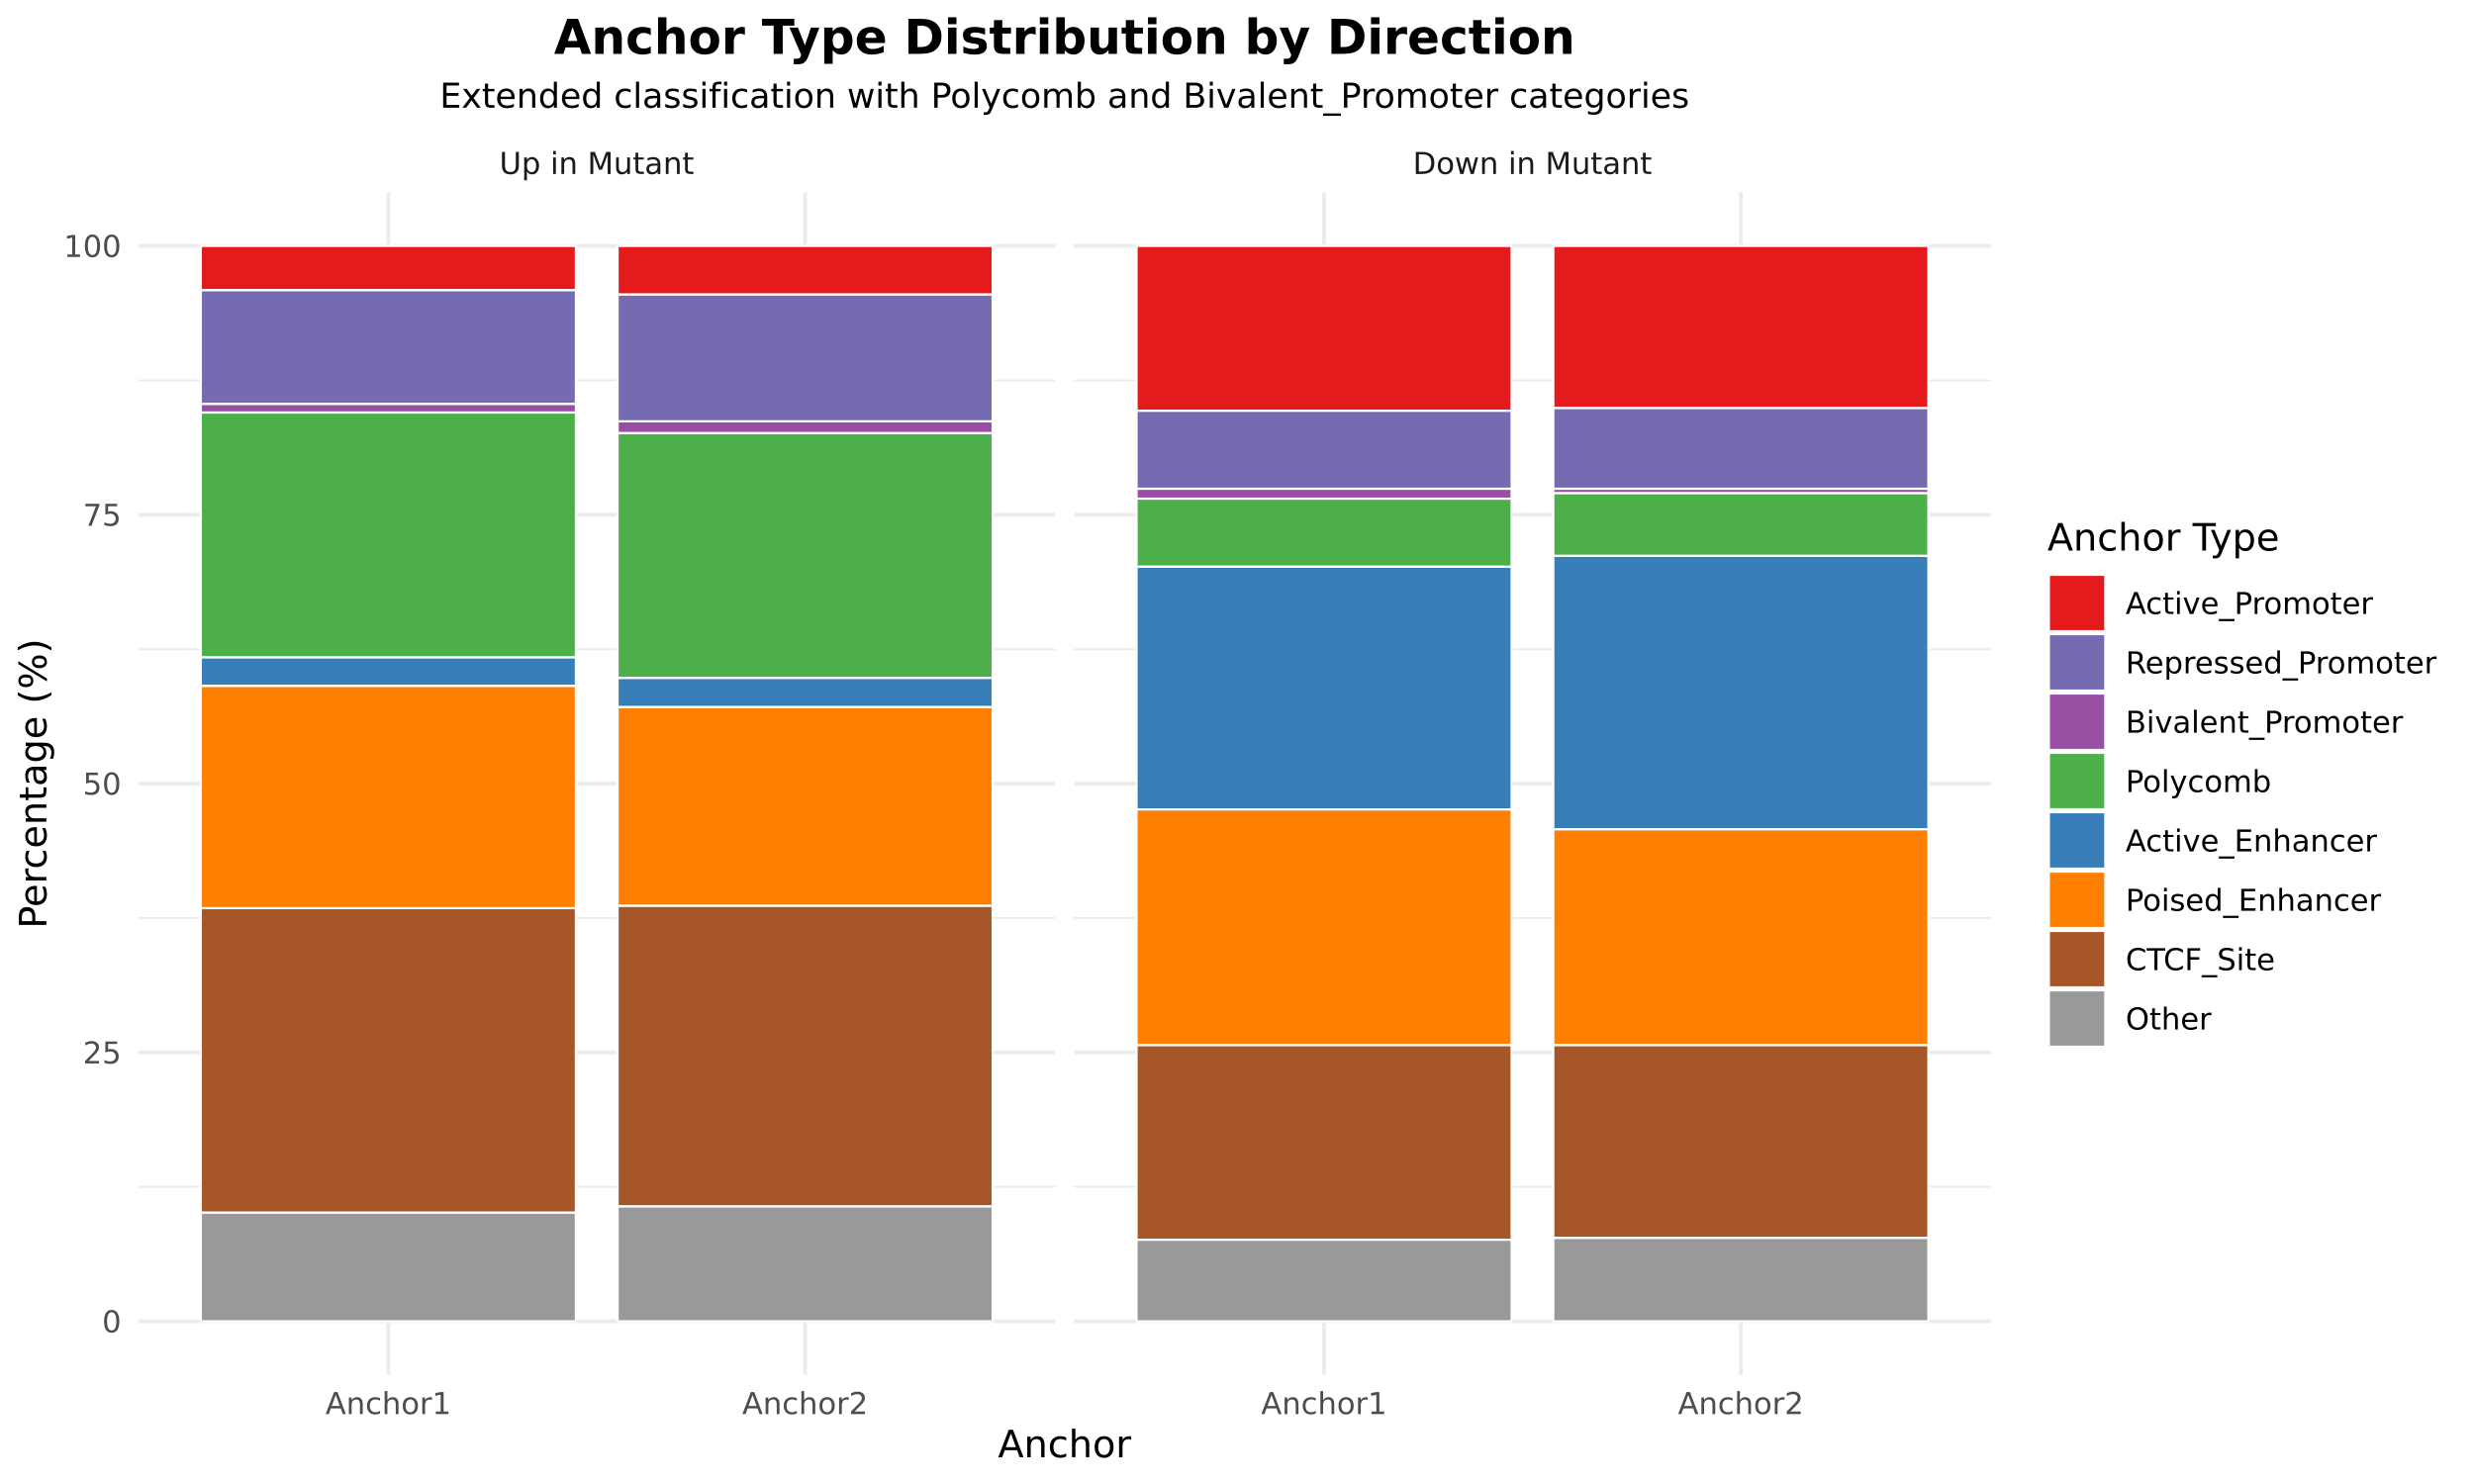
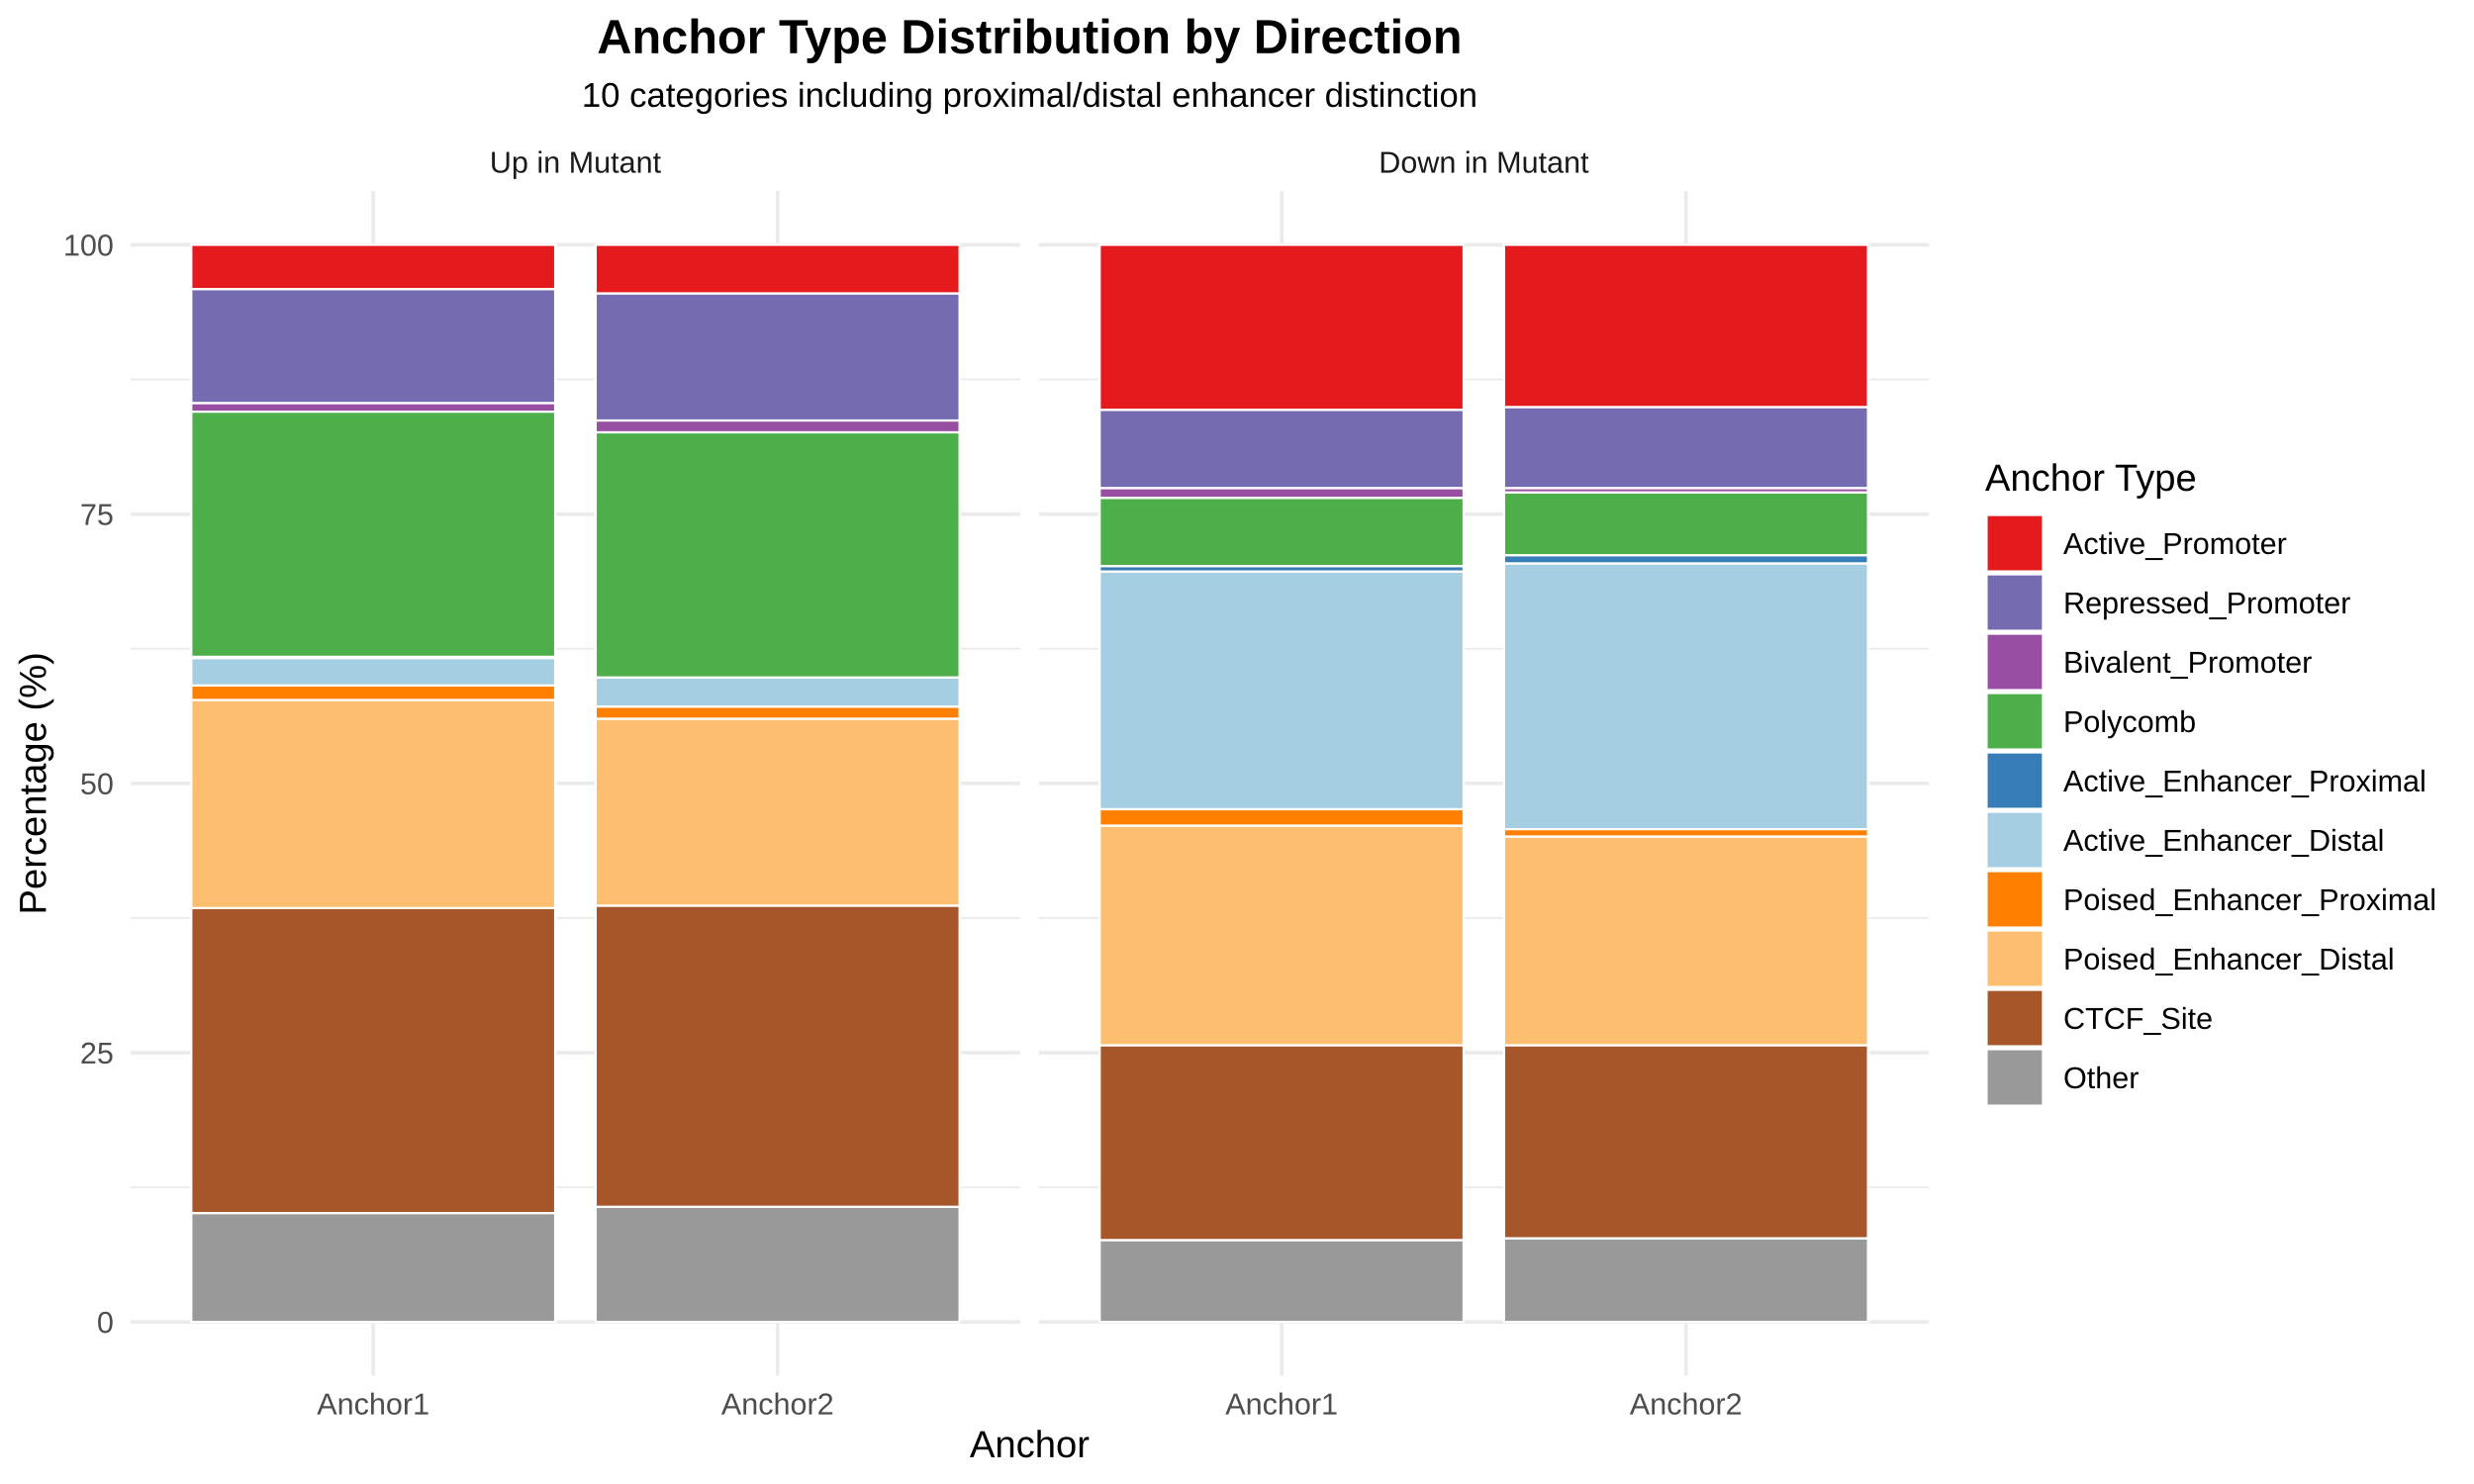
<svg xmlns="http://www.w3.org/2000/svg" width="720.00pt" height="432.00pt" viewBox="0 0 720.00 432.00">
  <g class="svglite">
    <defs>
      <style type="text/css">
    .svglite line, .svglite polyline, .svglite polygon, .svglite path, .svglite rect, .svglite circle {
      fill: none;
      stroke: #000000;
      stroke-linecap: round;
      stroke-linejoin: round;
      stroke-miterlimit: 10.00;
    }
    .svglite text {
      white-space: pre;
    }
    .svglite g.glyphgroup path {
      fill: inherit;
      stroke: none;
    }
  </style>
    </defs>
    <rect width="100%" height="100%" style="stroke: none; fill: #FFFFFF;" />
    <defs>
      <clipPath id="cpMC4wMHw3MjAuMDB8MC4wMHw0MzIuMDA=">
        <rect x="0.00" y="0.00" width="720.00" height="432.00" />
      </clipPath>
    </defs>
    <g clip-path="url(#cpMC4wMHw3MjAuMDB8MC4wMHw0MzIuMDA=)">
-       <rect x="0.00" y="0.00" width="720.00" height="432.00" style="stroke-width: 1.07; stroke: none; fill: #FFFFFF;" />
+       <rect x="-0" y="0.00" width="720.00" height="432.00" style="stroke-width: 1.07; stroke: none; fill: #FFFFFF;" />
    </g>
    <defs>
-       <clipPath id="cpNDAuMjR8MzA3LjA4fDU1Ljk0fDQwMC4yOQ==">
-         <rect x="40.24" y="55.94" width="266.84" height="344.36" />
+       <clipPath id="cpMzguMDJ8Mjk2LjkxfDU1LjU5fDQwMC41MA==">
+         <rect x="38.02" y="55.59" width="258.89" height="344.91" />
      </clipPath>
    </defs>
-     <g clip-path="url(#cpNDAuMjR8MzA3LjA4fDU1Ljk0fDQwMC4yOQ==)">
-       <polyline points="40.24,345.51 307.08,345.51 " style="stroke-width: 0.53; stroke: #EBEBEB; stroke-linecap: butt;" />
-       <polyline points="40.24,267.25 307.08,267.25 " style="stroke-width: 0.53; stroke: #EBEBEB; stroke-linecap: butt;" />
-       <polyline points="40.24,188.98 307.08,188.98 " style="stroke-width: 0.53; stroke: #EBEBEB; stroke-linecap: butt;" />
-       <polyline points="40.24,110.72 307.08,110.72 " style="stroke-width: 0.53; stroke: #EBEBEB; stroke-linecap: butt;" />
-       <polyline points="40.24,384.64 307.08,384.64 " style="stroke-width: 1.07; stroke: #EBEBEB; stroke-linecap: butt;" />
-       <polyline points="40.24,306.38 307.08,306.38 " style="stroke-width: 1.07; stroke: #EBEBEB; stroke-linecap: butt;" />
-       <polyline points="40.24,228.11 307.08,228.11 " style="stroke-width: 1.07; stroke: #EBEBEB; stroke-linecap: butt;" />
-       <polyline points="40.24,149.85 307.08,149.85 " style="stroke-width: 1.07; stroke: #EBEBEB; stroke-linecap: butt;" />
-       <polyline points="40.24,71.59 307.08,71.59 " style="stroke-width: 1.07; stroke: #EBEBEB; stroke-linecap: butt;" />
-       <polyline points="113.02,400.29 113.02,55.94 " style="stroke-width: 1.07; stroke: #EBEBEB; stroke-linecap: butt;" />
-       <polyline points="234.31,400.29 234.31,55.94 " style="stroke-width: 1.07; stroke: #EBEBEB; stroke-linecap: butt;" />
-       <rect x="58.44" y="191.32" width="109.16" height="8.36" style="stroke-width: 0.64; stroke: #FFFFFF; stroke-linecap: butt; stroke-linejoin: miter; fill: #377EB8;" />
-       <rect x="58.44" y="71.59" width="109.16" height="12.90" style="stroke-width: 0.64; stroke: #FFFFFF; stroke-linecap: butt; stroke-linejoin: miter; fill: #E41A1C;" />
-       <rect x="58.44" y="117.56" width="109.16" height="2.54" style="stroke-width: 0.64; stroke: #FFFFFF; stroke-linecap: butt; stroke-linejoin: miter; fill: #984EA3;" />
-       <rect x="58.44" y="264.36" width="109.16" height="88.67" style="stroke-width: 0.64; stroke: #FFFFFF; stroke-linecap: butt; stroke-linejoin: miter; fill: #A65628;" />
-       <rect x="58.44" y="353.03" width="109.16" height="31.61" style="stroke-width: 0.64; stroke: #FFFFFF; stroke-linecap: butt; stroke-linejoin: miter; fill: #999999;" />
-       <rect x="58.44" y="199.68" width="109.16" height="64.68" style="stroke-width: 0.64; stroke: #FFFFFF; stroke-linecap: butt; stroke-linejoin: miter; fill: #FF7F00;" />
-       <rect x="58.44" y="120.10" width="109.16" height="71.22" style="stroke-width: 0.64; stroke: #FFFFFF; stroke-linecap: butt; stroke-linejoin: miter; fill: #4DAF4A;" />
-       <rect x="58.44" y="84.49" width="109.16" height="33.07" style="stroke-width: 0.64; stroke: #FFFFFF; stroke-linecap: butt; stroke-linejoin: miter; fill: #756BB1;" />
-       <rect x="179.73" y="197.32" width="109.16" height="8.54" style="stroke-width: 0.64; stroke: #FFFFFF; stroke-linecap: butt; stroke-linejoin: miter; fill: #377EB8;" />
-       <rect x="179.73" y="71.59" width="109.16" height="14.17" style="stroke-width: 0.64; stroke: #FFFFFF; stroke-linecap: butt; stroke-linejoin: miter; fill: #E41A1C;" />
-       <rect x="179.73" y="122.64" width="109.16" height="3.45" style="stroke-width: 0.64; stroke: #FFFFFF; stroke-linecap: butt; stroke-linejoin: miter; fill: #984EA3;" />
-       <rect x="179.73" y="263.64" width="109.16" height="87.58" style="stroke-width: 0.64; stroke: #FFFFFF; stroke-linecap: butt; stroke-linejoin: miter; fill: #A65628;" />
-       <rect x="179.73" y="351.21" width="109.16" height="33.43" style="stroke-width: 0.64; stroke: #FFFFFF; stroke-linecap: butt; stroke-linejoin: miter; fill: #999999;" />
-       <rect x="179.73" y="205.86" width="109.16" height="57.78" style="stroke-width: 0.64; stroke: #FFFFFF; stroke-linecap: butt; stroke-linejoin: miter; fill: #FF7F00;" />
-       <rect x="179.73" y="126.10" width="109.16" height="71.22" style="stroke-width: 0.64; stroke: #FFFFFF; stroke-linecap: butt; stroke-linejoin: miter; fill: #4DAF4A;" />
-       <rect x="179.73" y="85.76" width="109.16" height="36.88" style="stroke-width: 0.64; stroke: #FFFFFF; stroke-linecap: butt; stroke-linejoin: miter; fill: #756BB1;" />
+     <g clip-path="url(#cpMzguMDJ8Mjk2LjkxfDU1LjU5fDQwMC41MA==)">
+       <polyline points="38.02,345.63 296.91,345.63 " style="stroke-width: 0.53; stroke: #EBEBEB; stroke-linecap: butt;" />
+       <polyline points="38.02,267.24 296.91,267.24 " style="stroke-width: 0.53; stroke: #EBEBEB; stroke-linecap: butt;" />
+       <polyline points="38.02,188.85 296.91,188.85 " style="stroke-width: 0.53; stroke: #EBEBEB; stroke-linecap: butt;" />
+       <polyline points="38.02,110.46 296.91,110.46 " style="stroke-width: 0.53; stroke: #EBEBEB; stroke-linecap: butt;" />
+       <polyline points="38.02,384.83 296.91,384.83 " style="stroke-width: 1.07; stroke: #EBEBEB; stroke-linecap: butt;" />
+       <polyline points="38.02,306.44 296.91,306.44 " style="stroke-width: 1.07; stroke: #EBEBEB; stroke-linecap: butt;" />
+       <polyline points="38.02,228.05 296.91,228.05 " style="stroke-width: 1.07; stroke: #EBEBEB; stroke-linecap: butt;" />
+       <polyline points="38.02,149.66 296.91,149.66 " style="stroke-width: 1.07; stroke: #EBEBEB; stroke-linecap: butt;" />
+       <polyline points="38.02,71.27 296.91,71.27 " style="stroke-width: 1.07; stroke: #EBEBEB; stroke-linecap: butt;" />
+       <polyline points="108.62,400.50 108.62,55.59 " style="stroke-width: 1.07; stroke: #EBEBEB; stroke-linecap: butt;" />
+       <polyline points="226.30,400.50 226.30,55.59 " style="stroke-width: 1.07; stroke: #EBEBEB; stroke-linecap: butt;" />
+       <rect x="55.67" y="191.56" width="105.91" height="8.01" style="stroke-width: 0.64; stroke: #FFFFFF; stroke-linecap: butt; stroke-linejoin: miter; fill: #A6CEE3;" />
+       <rect x="55.67" y="191.19" width="105.91" height="0.36" style="stroke-width: 0.64; stroke: #FFFFFF; stroke-linecap: butt; stroke-linejoin: miter; fill: #377EB8;" />
+       <rect x="55.67" y="71.27" width="105.91" height="12.92" style="stroke-width: 0.64; stroke: #FFFFFF; stroke-linecap: butt; stroke-linejoin: miter; fill: #E41A1C;" />
+       <rect x="55.67" y="117.31" width="105.91" height="2.55" style="stroke-width: 0.64; stroke: #FFFFFF; stroke-linecap: butt; stroke-linejoin: miter; fill: #984EA3;" />
+       <rect x="55.67" y="264.35" width="105.91" height="88.81" style="stroke-width: 0.64; stroke: #FFFFFF; stroke-linecap: butt; stroke-linejoin: miter; fill: #A65628;" />
+       <rect x="55.67" y="353.16" width="105.91" height="31.67" style="stroke-width: 0.64; stroke: #FFFFFF; stroke-linecap: butt; stroke-linejoin: miter; fill: #999999;" />
+       <rect x="55.67" y="203.75" width="105.91" height="60.60" style="stroke-width: 0.64; stroke: #FFFFFF; stroke-linecap: butt; stroke-linejoin: miter; fill: #FDBF6F;" />
+       <rect x="55.67" y="199.57" width="105.91" height="4.19" style="stroke-width: 0.64; stroke: #FFFFFF; stroke-linecap: butt; stroke-linejoin: miter; fill: #FF7F00;" />
+       <rect x="55.67" y="119.86" width="105.91" height="71.34" style="stroke-width: 0.64; stroke: #FFFFFF; stroke-linecap: butt; stroke-linejoin: miter; fill: #4DAF4A;" />
+       <rect x="55.67" y="84.19" width="105.91" height="33.12" style="stroke-width: 0.64; stroke: #FFFFFF; stroke-linecap: butt; stroke-linejoin: miter; fill: #756BB1;" />
+       <rect x="173.35" y="197.20" width="105.91" height="8.55" style="stroke-width: 0.64; stroke: #FFFFFF; stroke-linecap: butt; stroke-linejoin: miter; fill: #A6CEE3;" />
+       <rect x="173.35" y="71.27" width="105.91" height="14.19" style="stroke-width: 0.64; stroke: #FFFFFF; stroke-linecap: butt; stroke-linejoin: miter; fill: #E41A1C;" />
+       <rect x="173.35" y="122.40" width="105.91" height="3.46" style="stroke-width: 0.64; stroke: #FFFFFF; stroke-linecap: butt; stroke-linejoin: miter; fill: #984EA3;" />
+       <rect x="173.35" y="263.62" width="105.91" height="87.72" style="stroke-width: 0.64; stroke: #FFFFFF; stroke-linecap: butt; stroke-linejoin: miter; fill: #A65628;" />
+       <rect x="173.35" y="351.34" width="105.91" height="33.49" style="stroke-width: 0.64; stroke: #FFFFFF; stroke-linecap: butt; stroke-linejoin: miter; fill: #999999;" />
+       <rect x="173.35" y="209.21" width="105.91" height="54.41" style="stroke-width: 0.64; stroke: #FFFFFF; stroke-linecap: butt; stroke-linejoin: miter; fill: #FDBF6F;" />
+       <rect x="173.35" y="205.75" width="105.91" height="3.46" style="stroke-width: 0.64; stroke: #FFFFFF; stroke-linecap: butt; stroke-linejoin: miter; fill: #FF7F00;" />
+       <rect x="173.35" y="125.86" width="105.91" height="71.34" style="stroke-width: 0.64; stroke: #FFFFFF; stroke-linecap: butt; stroke-linejoin: miter; fill: #4DAF4A;" />
+       <rect x="173.35" y="85.46" width="105.91" height="36.94" style="stroke-width: 0.64; stroke: #FFFFFF; stroke-linecap: butt; stroke-linejoin: miter; fill: #756BB1;" />
    </g>
    <g clip-path="url(#cpMC4wMHw3MjAuMDB8MC4wMHw0MzIuMDA=)">
</g>
    <defs>
-       <clipPath id="cpMzEyLjU2fDU3OS40MXw1NS45NHw0MDAuMjk=">
-         <rect x="312.56" y="55.94" width="266.84" height="344.36" />
+       <clipPath id="cpMzAyLjM5fDU2MS4yOHw1NS41OXw0MDAuNTA=">
+         <rect x="302.39" y="55.59" width="258.89" height="344.91" />
      </clipPath>
    </defs>
-     <g clip-path="url(#cpMzEyLjU2fDU3OS40MXw1NS45NHw0MDAuMjk=)">
-       <polyline points="312.56,345.51 579.41,345.51 " style="stroke-width: 0.53; stroke: #EBEBEB; stroke-linecap: butt;" />
-       <polyline points="312.56,267.25 579.41,267.25 " style="stroke-width: 0.53; stroke: #EBEBEB; stroke-linecap: butt;" />
-       <polyline points="312.56,188.98 579.41,188.98 " style="stroke-width: 0.53; stroke: #EBEBEB; stroke-linecap: butt;" />
-       <polyline points="312.56,110.72 579.41,110.72 " style="stroke-width: 0.53; stroke: #EBEBEB; stroke-linecap: butt;" />
-       <polyline points="312.56,384.64 579.41,384.64 " style="stroke-width: 1.07; stroke: #EBEBEB; stroke-linecap: butt;" />
-       <polyline points="312.56,306.38 579.41,306.38 " style="stroke-width: 1.07; stroke: #EBEBEB; stroke-linecap: butt;" />
-       <polyline points="312.56,228.11 579.41,228.11 " style="stroke-width: 1.07; stroke: #EBEBEB; stroke-linecap: butt;" />
-       <polyline points="312.56,149.85 579.41,149.85 " style="stroke-width: 1.07; stroke: #EBEBEB; stroke-linecap: butt;" />
-       <polyline points="312.56,71.59 579.41,71.59 " style="stroke-width: 1.07; stroke: #EBEBEB; stroke-linecap: butt;" />
-       <polyline points="385.34,400.29 385.34,55.94 " style="stroke-width: 1.07; stroke: #EBEBEB; stroke-linecap: butt;" />
-       <polyline points="506.63,400.29 506.63,55.94 " style="stroke-width: 1.07; stroke: #EBEBEB; stroke-linecap: butt;" />
-       <rect x="330.76" y="164.95" width="109.16" height="70.68" style="stroke-width: 0.64; stroke: #FFFFFF; stroke-linecap: butt; stroke-linejoin: miter; fill: #377EB8;" />
-       <rect x="330.76" y="71.59" width="109.16" height="48.00" style="stroke-width: 0.64; stroke: #FFFFFF; stroke-linecap: butt; stroke-linejoin: miter; fill: #E41A1C;" />
-       <rect x="330.76" y="142.27" width="109.16" height="2.90" style="stroke-width: 0.64; stroke: #FFFFFF; stroke-linecap: butt; stroke-linejoin: miter; fill: #984EA3;" />
-       <rect x="330.76" y="304.20" width="109.16" height="56.70" style="stroke-width: 0.64; stroke: #FFFFFF; stroke-linecap: butt; stroke-linejoin: miter; fill: #A65628;" />
-       <rect x="330.76" y="360.91" width="109.16" height="23.74" style="stroke-width: 0.64; stroke: #FFFFFF; stroke-linecap: butt; stroke-linejoin: miter; fill: #999999;" />
-       <rect x="330.76" y="235.63" width="109.16" height="68.57" style="stroke-width: 0.64; stroke: #FFFFFF; stroke-linecap: butt; stroke-linejoin: miter; fill: #FF7F00;" />
-       <rect x="330.76" y="145.17" width="109.16" height="19.78" style="stroke-width: 0.64; stroke: #FFFFFF; stroke-linecap: butt; stroke-linejoin: miter; fill: #4DAF4A;" />
-       <rect x="330.76" y="119.59" width="109.16" height="22.68" style="stroke-width: 0.64; stroke: #FFFFFF; stroke-linecap: butt; stroke-linejoin: miter; fill: #756BB1;" />
-       <rect x="452.05" y="161.79" width="109.16" height="79.65" style="stroke-width: 0.64; stroke: #FFFFFF; stroke-linecap: butt; stroke-linejoin: miter; fill: #377EB8;" />
-       <rect x="452.05" y="71.59" width="109.16" height="47.21" style="stroke-width: 0.64; stroke: #FFFFFF; stroke-linecap: butt; stroke-linejoin: miter; fill: #E41A1C;" />
-       <rect x="452.05" y="142.27" width="109.16" height="1.32" style="stroke-width: 0.64; stroke: #FFFFFF; stroke-linecap: butt; stroke-linejoin: miter; fill: #984EA3;" />
-       <rect x="452.05" y="304.20" width="109.16" height="56.18" style="stroke-width: 0.64; stroke: #FFFFFF; stroke-linecap: butt; stroke-linejoin: miter; fill: #A65628;" />
-       <rect x="452.05" y="360.38" width="109.16" height="24.26" style="stroke-width: 0.64; stroke: #FFFFFF; stroke-linecap: butt; stroke-linejoin: miter; fill: #999999;" />
-       <rect x="452.05" y="241.43" width="109.16" height="62.77" style="stroke-width: 0.64; stroke: #FFFFFF; stroke-linecap: butt; stroke-linejoin: miter; fill: #FF7F00;" />
-       <rect x="452.05" y="143.59" width="109.16" height="18.20" style="stroke-width: 0.64; stroke: #FFFFFF; stroke-linecap: butt; stroke-linejoin: miter; fill: #4DAF4A;" />
-       <rect x="452.05" y="118.80" width="109.16" height="23.47" style="stroke-width: 0.64; stroke: #FFFFFF; stroke-linecap: butt; stroke-linejoin: miter; fill: #756BB1;" />
+     <g clip-path="url(#cpMzAyLjM5fDU2MS4yOHw1NS41OXw0MDAuNTA=)">
+       <polyline points="302.39,345.63 561.28,345.63 " style="stroke-width: 0.53; stroke: #EBEBEB; stroke-linecap: butt;" />
+       <polyline points="302.39,267.24 561.28,267.24 " style="stroke-width: 0.53; stroke: #EBEBEB; stroke-linecap: butt;" />
+       <polyline points="302.39,188.85 561.28,188.85 " style="stroke-width: 0.53; stroke: #EBEBEB; stroke-linecap: butt;" />
+       <polyline points="302.39,110.46 561.28,110.46 " style="stroke-width: 0.53; stroke: #EBEBEB; stroke-linecap: butt;" />
+       <polyline points="302.39,384.83 561.28,384.83 " style="stroke-width: 1.07; stroke: #EBEBEB; stroke-linecap: butt;" />
+       <polyline points="302.39,306.44 561.28,306.44 " style="stroke-width: 1.07; stroke: #EBEBEB; stroke-linecap: butt;" />
+       <polyline points="302.39,228.05 561.28,228.05 " style="stroke-width: 1.07; stroke: #EBEBEB; stroke-linecap: butt;" />
+       <polyline points="302.39,149.66 561.28,149.66 " style="stroke-width: 1.07; stroke: #EBEBEB; stroke-linecap: butt;" />
+       <polyline points="302.39,71.27 561.28,71.27 " style="stroke-width: 1.07; stroke: #EBEBEB; stroke-linecap: butt;" />
+       <polyline points="373.00,400.50 373.00,55.59 " style="stroke-width: 1.07; stroke: #EBEBEB; stroke-linecap: butt;" />
+       <polyline points="490.67,400.50 490.67,55.59 " style="stroke-width: 1.07; stroke: #EBEBEB; stroke-linecap: butt;" />
+       <rect x="320.04" y="166.37" width="105.91" height="69.21" style="stroke-width: 0.64; stroke: #FFFFFF; stroke-linecap: butt; stroke-linejoin: miter; fill: #A6CEE3;" />
+       <rect x="320.04" y="164.78" width="105.91" height="1.58" style="stroke-width: 0.64; stroke: #FFFFFF; stroke-linecap: butt; stroke-linejoin: miter; fill: #377EB8;" />
+       <rect x="320.04" y="71.27" width="105.91" height="48.08" style="stroke-width: 0.64; stroke: #FFFFFF; stroke-linecap: butt; stroke-linejoin: miter; fill: #E41A1C;" />
+       <rect x="320.04" y="142.06" width="105.91" height="2.91" style="stroke-width: 0.64; stroke: #FFFFFF; stroke-linecap: butt; stroke-linejoin: miter; fill: #984EA3;" />
+       <rect x="320.04" y="304.26" width="105.91" height="56.79" style="stroke-width: 0.64; stroke: #FFFFFF; stroke-linecap: butt; stroke-linejoin: miter; fill: #A65628;" />
+       <rect x="320.04" y="361.05" width="105.91" height="23.77" style="stroke-width: 0.64; stroke: #FFFFFF; stroke-linecap: butt; stroke-linejoin: miter; fill: #999999;" />
+       <rect x="320.04" y="240.33" width="105.91" height="63.93" style="stroke-width: 0.64; stroke: #FFFFFF; stroke-linecap: butt; stroke-linejoin: miter; fill: #FDBF6F;" />
+       <rect x="320.04" y="235.58" width="105.91" height="4.75" style="stroke-width: 0.64; stroke: #FFFFFF; stroke-linecap: butt; stroke-linejoin: miter; fill: #FF7F00;" />
+       <rect x="320.04" y="144.97" width="105.91" height="19.81" style="stroke-width: 0.64; stroke: #FFFFFF; stroke-linecap: butt; stroke-linejoin: miter; fill: #4DAF4A;" />
+       <rect x="320.04" y="119.34" width="105.91" height="22.72" style="stroke-width: 0.64; stroke: #FFFFFF; stroke-linecap: butt; stroke-linejoin: miter; fill: #756BB1;" />
+       <rect x="437.72" y="163.99" width="105.91" height="77.40" style="stroke-width: 0.64; stroke: #FFFFFF; stroke-linecap: butt; stroke-linejoin: miter; fill: #A6CEE3;" />
+       <rect x="437.72" y="161.61" width="105.91" height="2.38" style="stroke-width: 0.64; stroke: #FFFFFF; stroke-linecap: butt; stroke-linejoin: miter; fill: #377EB8;" />
+       <rect x="437.72" y="71.27" width="105.91" height="47.28" style="stroke-width: 0.64; stroke: #FFFFFF; stroke-linecap: butt; stroke-linejoin: miter; fill: #E41A1C;" />
+       <rect x="437.72" y="142.06" width="105.91" height="1.32" style="stroke-width: 0.64; stroke: #FFFFFF; stroke-linecap: butt; stroke-linejoin: miter; fill: #984EA3;" />
+       <rect x="437.72" y="304.26" width="105.91" height="56.27" style="stroke-width: 0.64; stroke: #FFFFFF; stroke-linecap: butt; stroke-linejoin: miter; fill: #A65628;" />
+       <rect x="437.72" y="360.52" width="105.91" height="24.30" style="stroke-width: 0.64; stroke: #FFFFFF; stroke-linecap: butt; stroke-linejoin: miter; fill: #999999;" />
+       <rect x="437.72" y="243.50" width="105.91" height="60.76" style="stroke-width: 0.64; stroke: #FFFFFF; stroke-linecap: butt; stroke-linejoin: miter; fill: #FDBF6F;" />
+       <rect x="437.72" y="241.39" width="105.91" height="2.11" style="stroke-width: 0.64; stroke: #FFFFFF; stroke-linecap: butt; stroke-linejoin: miter; fill: #FF7F00;" />
+       <rect x="437.72" y="143.38" width="105.91" height="18.23" style="stroke-width: 0.64; stroke: #FFFFFF; stroke-linecap: butt; stroke-linejoin: miter; fill: #4DAF4A;" />
+       <rect x="437.72" y="118.55" width="105.91" height="23.51" style="stroke-width: 0.64; stroke: #FFFFFF; stroke-linecap: butt; stroke-linejoin: miter; fill: #756BB1;" />
    </g>
    <g clip-path="url(#cpMC4wMHw3MjAuMDB8MC4wMHw0MzIuMDA=)">
</g>
    <defs>
-       <clipPath id="cpNDAuMjR8MzA3LjA4fDM4LjkyfDU1Ljk0">
-         <rect x="40.24" y="38.92" width="266.84" height="17.01" />
+       <clipPath id="cpMzguMDJ8Mjk2LjkxfDM4LjY3fDU1LjU5">
+         <rect x="38.02" y="38.67" width="258.89" height="16.92" />
      </clipPath>
    </defs>
-     <g clip-path="url(#cpNDAuMjR8MzA3LjA4fDM4LjkyfDU1Ljk0)">
-       <text x="173.66" y="50.64" text-anchor="middle" style="font-size: 8.80px;fill: #1A1A1A; font-family: &quot;DejaVu Sans&quot;;" textLength="56.67px" lengthAdjust="spacingAndGlyphs">Up in Mutant</text>
+     <g clip-path="url(#cpMzguMDJ8Mjk2LjkxfDM4LjY3fDU1LjU5)">
+       <text x="167.46" y="50.28" text-anchor="middle" style="font-size: 8.80px;fill: #1A1A1A; font-family: &quot;Arial&quot;;" textLength="49.84px" lengthAdjust="spacingAndGlyphs">Up in Mutant</text>
    </g>
    <g clip-path="url(#cpMC4wMHw3MjAuMDB8MC4wMHw0MzIuMDA=)">
</g>
    <defs>
-       <clipPath id="cpMzEyLjU2fDU3OS40MXwzOC45Mnw1NS45NA==">
-         <rect x="312.56" y="38.92" width="266.84" height="17.01" />
+       <clipPath id="cpMzAyLjM5fDU2MS4yOHwzOC42N3w1NS41OQ==">
+         <rect x="302.39" y="38.67" width="258.89" height="16.92" />
      </clipPath>
    </defs>
-     <g clip-path="url(#cpMzEyLjU2fDU3OS40MXwzOC45Mnw1NS45NA==)">
-       <text x="445.98" y="50.64" text-anchor="middle" style="font-size: 8.80px;fill: #1A1A1A; font-family: &quot;DejaVu Sans&quot;;" textLength="69.58px" lengthAdjust="spacingAndGlyphs">Down in Mutant</text>
+     <g clip-path="url(#cpMzAyLjM5fDU2MS4yOHwzOC42N3w1NS41OQ==)">
+       <text x="431.83" y="50.28" text-anchor="middle" style="font-size: 8.80px;fill: #1A1A1A; font-family: &quot;Arial&quot;;" textLength="61.09px" lengthAdjust="spacingAndGlyphs">Down in Mutant</text>
    </g>
    <g clip-path="url(#cpMC4wMHw3MjAuMDB8MC4wMHw0MzIuMDA=)">
-       <text x="113.02" y="411.64" text-anchor="middle" style="font-size: 8.80px;fill: #4D4D4D; font-family: &quot;DejaVu Sans&quot;;" textLength="36.59px" lengthAdjust="spacingAndGlyphs">Anchor1</text>
-       <text x="234.31" y="411.64" text-anchor="middle" style="font-size: 8.80px;fill: #4D4D4D; font-family: &quot;DejaVu Sans&quot;;" textLength="36.59px" lengthAdjust="spacingAndGlyphs">Anchor2</text>
-       <text x="385.34" y="411.64" text-anchor="middle" style="font-size: 8.80px;fill: #4D4D4D; font-family: &quot;DejaVu Sans&quot;;" textLength="36.59px" lengthAdjust="spacingAndGlyphs">Anchor1</text>
-       <text x="506.63" y="411.64" text-anchor="middle" style="font-size: 8.80px;fill: #4D4D4D; font-family: &quot;DejaVu Sans&quot;;" textLength="36.59px" lengthAdjust="spacingAndGlyphs">Anchor2</text>
-       <text x="35.31" y="387.85" text-anchor="end" style="font-size: 8.80px;fill: #4D4D4D; font-family: &quot;DejaVu Sans&quot;;" textLength="5.59px" lengthAdjust="spacingAndGlyphs">0</text>
-       <text x="35.31" y="309.59" text-anchor="end" style="font-size: 8.80px;fill: #4D4D4D; font-family: &quot;DejaVu Sans&quot;;" textLength="11.19px" lengthAdjust="spacingAndGlyphs">25</text>
-       <text x="35.31" y="231.32" text-anchor="end" style="font-size: 8.80px;fill: #4D4D4D; font-family: &quot;DejaVu Sans&quot;;" textLength="11.19px" lengthAdjust="spacingAndGlyphs">50</text>
-       <text x="35.31" y="153.06" text-anchor="end" style="font-size: 8.80px;fill: #4D4D4D; font-family: &quot;DejaVu Sans&quot;;" textLength="11.19px" lengthAdjust="spacingAndGlyphs">75</text>
-       <text x="35.31" y="74.80" text-anchor="end" style="font-size: 8.80px;fill: #4D4D4D; font-family: &quot;DejaVu Sans&quot;;" textLength="16.78px" lengthAdjust="spacingAndGlyphs">100</text>
-       <text x="309.82" y="424.23" text-anchor="middle" style="font-size: 11.00px; font-family: &quot;DejaVu Sans&quot;;" textLength="38.77px" lengthAdjust="spacingAndGlyphs">Anchor</text>
-       <text transform="translate(13.50,228.11) rotate(-90)" text-anchor="middle" style="font-size: 11.00px; font-family: &quot;DejaVu Sans&quot;;" textLength="84.42px" lengthAdjust="spacingAndGlyphs">Percentage (%)</text>
-       <text x="595.84" y="160.27" style="font-size: 11.00px; font-family: &quot;DejaVu Sans&quot;;" textLength="67.53px" lengthAdjust="spacingAndGlyphs">Anchor Type</text>
-       <rect x="596.27" y="167.32" width="16.43" height="16.43" style="stroke-width: 0.64; stroke: #FFFFFF; stroke-linecap: butt; stroke-linejoin: miter; fill: #E41A1C;" />
-       <rect x="596.27" y="184.60" width="16.43" height="16.43" style="stroke-width: 0.64; stroke: #FFFFFF; stroke-linecap: butt; stroke-linejoin: miter; fill: #756BB1;" />
-       <rect x="596.27" y="201.88" width="16.43" height="16.43" style="stroke-width: 0.64; stroke: #FFFFFF; stroke-linecap: butt; stroke-linejoin: miter; fill: #984EA3;" />
-       <rect x="596.27" y="219.16" width="16.43" height="16.43" style="stroke-width: 0.64; stroke: #FFFFFF; stroke-linecap: butt; stroke-linejoin: miter; fill: #4DAF4A;" />
-       <rect x="596.27" y="236.44" width="16.43" height="16.43" style="stroke-width: 0.64; stroke: #FFFFFF; stroke-linecap: butt; stroke-linejoin: miter; fill: #377EB8;" />
-       <rect x="596.27" y="253.72" width="16.43" height="16.43" style="stroke-width: 0.64; stroke: #FFFFFF; stroke-linecap: butt; stroke-linejoin: miter; fill: #FF7F00;" />
-       <rect x="596.27" y="271.00" width="16.43" height="16.43" style="stroke-width: 0.64; stroke: #FFFFFF; stroke-linecap: butt; stroke-linejoin: miter; fill: #A65628;" />
-       <rect x="596.27" y="288.28" width="16.43" height="16.43" style="stroke-width: 0.64; stroke: #FFFFFF; stroke-linecap: butt; stroke-linejoin: miter; fill: #999999;" />
-       <text x="618.60" y="178.74" style="font-size: 8.80px; font-family: &quot;DejaVu Sans&quot;;" textLength="71.97px" lengthAdjust="spacingAndGlyphs">Active_Promoter</text>
-       <text x="618.60" y="196.02" style="font-size: 8.80px; font-family: &quot;DejaVu Sans&quot;;" textLength="90.44px" lengthAdjust="spacingAndGlyphs">Repressed_Promoter</text>
-       <text x="618.60" y="213.30" style="font-size: 8.80px; font-family: &quot;DejaVu Sans&quot;;" textLength="80.70px" lengthAdjust="spacingAndGlyphs">Bivalent_Promoter</text>
-       <text x="618.60" y="230.58" style="font-size: 8.80px; font-family: &quot;DejaVu Sans&quot;;" textLength="42.38px" lengthAdjust="spacingAndGlyphs">Polycomb</text>
-       <text x="618.60" y="247.86" style="font-size: 8.80px; font-family: &quot;DejaVu Sans&quot;;" textLength="73.16px" lengthAdjust="spacingAndGlyphs">Active_Enhancer</text>
-       <text x="618.60" y="265.14" style="font-size: 8.80px; font-family: &quot;DejaVu Sans&quot;;" textLength="74.33px" lengthAdjust="spacingAndGlyphs">Poised_Enhancer</text>
-       <text x="618.60" y="282.42" style="font-size: 8.80px; font-family: &quot;DejaVu Sans&quot;;" textLength="43.48px" lengthAdjust="spacingAndGlyphs">CTCF_Site</text>
-       <text x="618.60" y="299.70" style="font-size: 8.80px; font-family: &quot;DejaVu Sans&quot;;" textLength="24.97px" lengthAdjust="spacingAndGlyphs">Other</text>
-       <text x="309.82" y="31.36" text-anchor="middle" style="font-size: 10.00px; font-family: &quot;DejaVu Sans&quot;;" textLength="363.69px" lengthAdjust="spacingAndGlyphs">Extended classification with Polycomb and Bivalent_Promoter categories</text>
-       <text x="309.82" y="15.68" text-anchor="middle" style="font-size: 14.00px; font-weight: bold; font-family: &quot;DejaVu Sans&quot;;" textLength="297.17px" lengthAdjust="spacingAndGlyphs">Anchor Type Distribution by Direction</text>
+       <text x="108.62" y="411.74" text-anchor="middle" style="font-size: 8.80px;fill: #4D4D4D; font-family: &quot;Arial&quot;;" textLength="32.77px" lengthAdjust="spacingAndGlyphs">Anchor1</text>
+       <text x="226.30" y="411.74" text-anchor="middle" style="font-size: 8.80px;fill: #4D4D4D; font-family: &quot;Arial&quot;;" textLength="32.77px" lengthAdjust="spacingAndGlyphs">Anchor2</text>
+       <text x="373.00" y="411.74" text-anchor="middle" style="font-size: 8.80px;fill: #4D4D4D; font-family: &quot;Arial&quot;;" textLength="32.77px" lengthAdjust="spacingAndGlyphs">Anchor1</text>
+       <text x="490.67" y="411.74" text-anchor="middle" style="font-size: 8.80px;fill: #4D4D4D; font-family: &quot;Arial&quot;;" textLength="32.77px" lengthAdjust="spacingAndGlyphs">Anchor2</text>
+       <text x="33.09" y="387.98" text-anchor="end" style="font-size: 8.80px;fill: #4D4D4D; font-family: &quot;Arial&quot;;" textLength="4.89px" lengthAdjust="spacingAndGlyphs">0</text>
+       <text x="33.09" y="309.59" text-anchor="end" style="font-size: 8.80px;fill: #4D4D4D; font-family: &quot;Arial&quot;;" textLength="9.78px" lengthAdjust="spacingAndGlyphs">25</text>
+       <text x="33.09" y="231.20" text-anchor="end" style="font-size: 8.80px;fill: #4D4D4D; font-family: &quot;Arial&quot;;" textLength="9.78px" lengthAdjust="spacingAndGlyphs">50</text>
+       <text x="33.09" y="152.81" text-anchor="end" style="font-size: 8.80px;fill: #4D4D4D; font-family: &quot;Arial&quot;;" textLength="9.78px" lengthAdjust="spacingAndGlyphs">75</text>
+       <text x="33.09" y="74.42" text-anchor="end" style="font-size: 8.80px;fill: #4D4D4D; font-family: &quot;Arial&quot;;" textLength="14.67px" lengthAdjust="spacingAndGlyphs">100</text>
+       <text x="299.65" y="424.20" text-anchor="middle" style="font-size: 11.00px; font-family: &quot;Arial&quot;;" textLength="34.88px" lengthAdjust="spacingAndGlyphs">Anchor</text>
+       <text transform="translate(13.36,228.05) rotate(-90)" text-anchor="middle" style="font-size: 11.00px; font-family: &quot;Arial&quot;;" textLength="76.47px" lengthAdjust="spacingAndGlyphs">Percentage (%)</text>
+       <text x="577.72" y="142.85" style="font-size: 11.00px; font-family: &quot;Arial&quot;;" textLength="61.59px" lengthAdjust="spacingAndGlyphs">Anchor Type</text>
+       <rect x="578.14" y="149.91" width="16.43" height="16.43" style="stroke-width: 0.64; stroke: #FFFFFF; stroke-linecap: butt; stroke-linejoin: miter; fill: #E41A1C;" />
+       <rect x="578.14" y="167.19" width="16.43" height="16.43" style="stroke-width: 0.64; stroke: #FFFFFF; stroke-linecap: butt; stroke-linejoin: miter; fill: #756BB1;" />
+       <rect x="578.14" y="184.47" width="16.43" height="16.43" style="stroke-width: 0.64; stroke: #FFFFFF; stroke-linecap: butt; stroke-linejoin: miter; fill: #984EA3;" />
+       <rect x="578.14" y="201.75" width="16.43" height="16.43" style="stroke-width: 0.64; stroke: #FFFFFF; stroke-linecap: butt; stroke-linejoin: miter; fill: #4DAF4A;" />
+       <rect x="578.14" y="219.03" width="16.43" height="16.43" style="stroke-width: 0.64; stroke: #FFFFFF; stroke-linecap: butt; stroke-linejoin: miter; fill: #377EB8;" />
+       <rect x="578.14" y="236.31" width="16.43" height="16.43" style="stroke-width: 0.64; stroke: #FFFFFF; stroke-linecap: butt; stroke-linejoin: miter; fill: #A6CEE3;" />
+       <rect x="578.14" y="253.59" width="16.43" height="16.43" style="stroke-width: 0.64; stroke: #FFFFFF; stroke-linecap: butt; stroke-linejoin: miter; fill: #FF7F00;" />
+       <rect x="578.14" y="270.87" width="16.43" height="16.43" style="stroke-width: 0.64; stroke: #FFFFFF; stroke-linecap: butt; stroke-linejoin: miter; fill: #FDBF6F;" />
+       <rect x="578.14" y="288.15" width="16.43" height="16.43" style="stroke-width: 0.64; stroke: #FFFFFF; stroke-linecap: butt; stroke-linejoin: miter; fill: #A65628;" />
+       <rect x="578.14" y="305.43" width="16.43" height="16.43" style="stroke-width: 0.64; stroke: #FFFFFF; stroke-linecap: butt; stroke-linejoin: miter; fill: #999999;" />
+       <text x="600.48" y="161.27" style="font-size: 8.80px; font-family: &quot;Arial&quot;;" textLength="65.02px" lengthAdjust="spacingAndGlyphs">Active_Promoter</text>
+       <text x="600.48" y="178.55" style="font-size: 8.80px; font-family: &quot;Arial&quot;;" textLength="83.59px" lengthAdjust="spacingAndGlyphs">Repressed_Promoter</text>
+       <text x="600.48" y="195.83" style="font-size: 8.80px; font-family: &quot;Arial&quot;;" textLength="72.34px" lengthAdjust="spacingAndGlyphs">Bivalent_Promoter</text>
+       <text x="600.48" y="213.11" style="font-size: 8.80px; font-family: &quot;Arial&quot;;" textLength="38.64px" lengthAdjust="spacingAndGlyphs">Polycomb</text>
+       <text x="600.48" y="230.39" style="font-size: 8.80px; font-family: &quot;Arial&quot;;" textLength="105.62px" lengthAdjust="spacingAndGlyphs">Active_Enhancer_Proximal</text>
+       <text x="600.48" y="247.67" style="font-size: 8.80px; font-family: &quot;Arial&quot;;" textLength="93.41px" lengthAdjust="spacingAndGlyphs">Active_Enhancer_Distal</text>
+       <text x="600.48" y="264.95" style="font-size: 8.80px; font-family: &quot;Arial&quot;;" textLength="108.56px" lengthAdjust="spacingAndGlyphs">Poised_Enhancer_Proximal</text>
+       <text x="600.48" y="282.23" style="font-size: 8.80px; font-family: &quot;Arial&quot;;" textLength="96.34px" lengthAdjust="spacingAndGlyphs">Poised_Enhancer_Distal</text>
+       <text x="600.48" y="299.51" style="font-size: 8.80px; font-family: &quot;Arial&quot;;" textLength="43.52px" lengthAdjust="spacingAndGlyphs">CTCF_Site</text>
+       <text x="600.48" y="316.79" style="font-size: 8.80px; font-family: &quot;Arial&quot;;" textLength="21.98px" lengthAdjust="spacingAndGlyphs">Other</text>
+       <text x="299.65" y="31.09" text-anchor="middle" style="font-size: 10.00px; font-family: &quot;Arial&quot;;" textLength="260.72px" lengthAdjust="spacingAndGlyphs">10 categories including proximal/distal enhancer distinction</text>
+       <text x="299.65" y="15.50" text-anchor="middle" style="font-size: 14.00px; font-weight: bold; font-family: &quot;Arial&quot;;" textLength="251.67px" lengthAdjust="spacingAndGlyphs">Anchor Type Distribution by Direction</text>
    </g>
  </g>
</svg>
